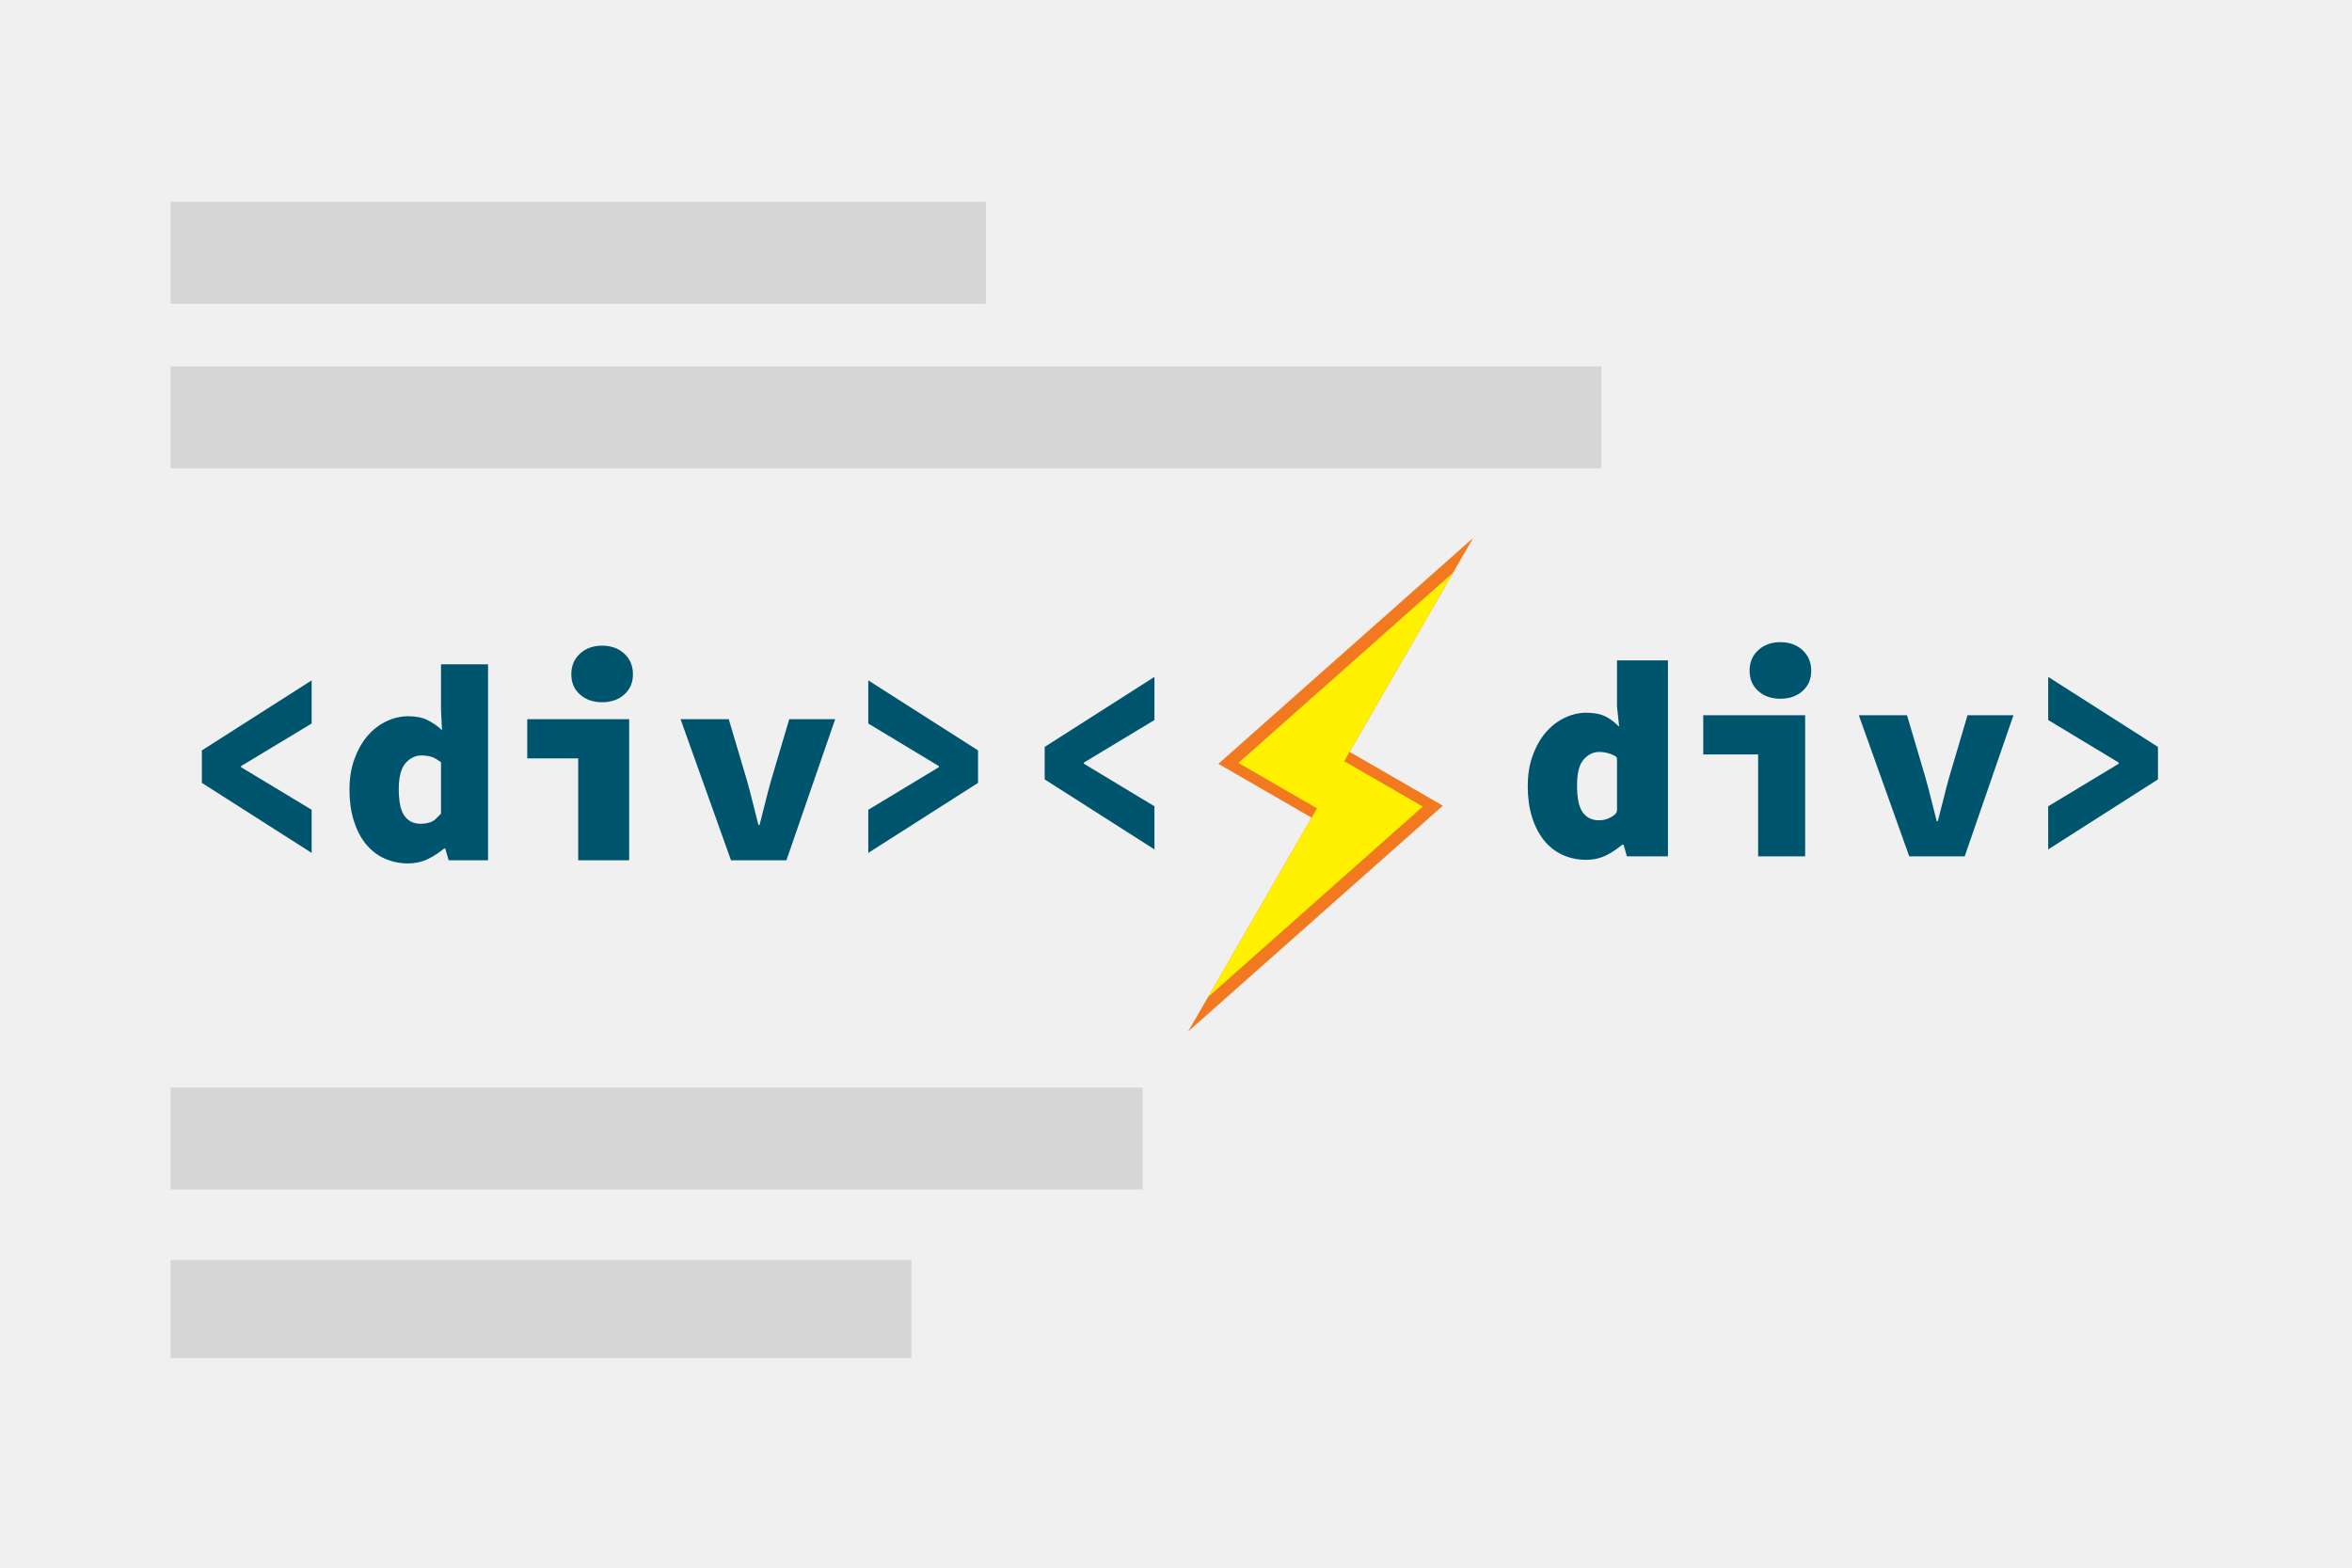
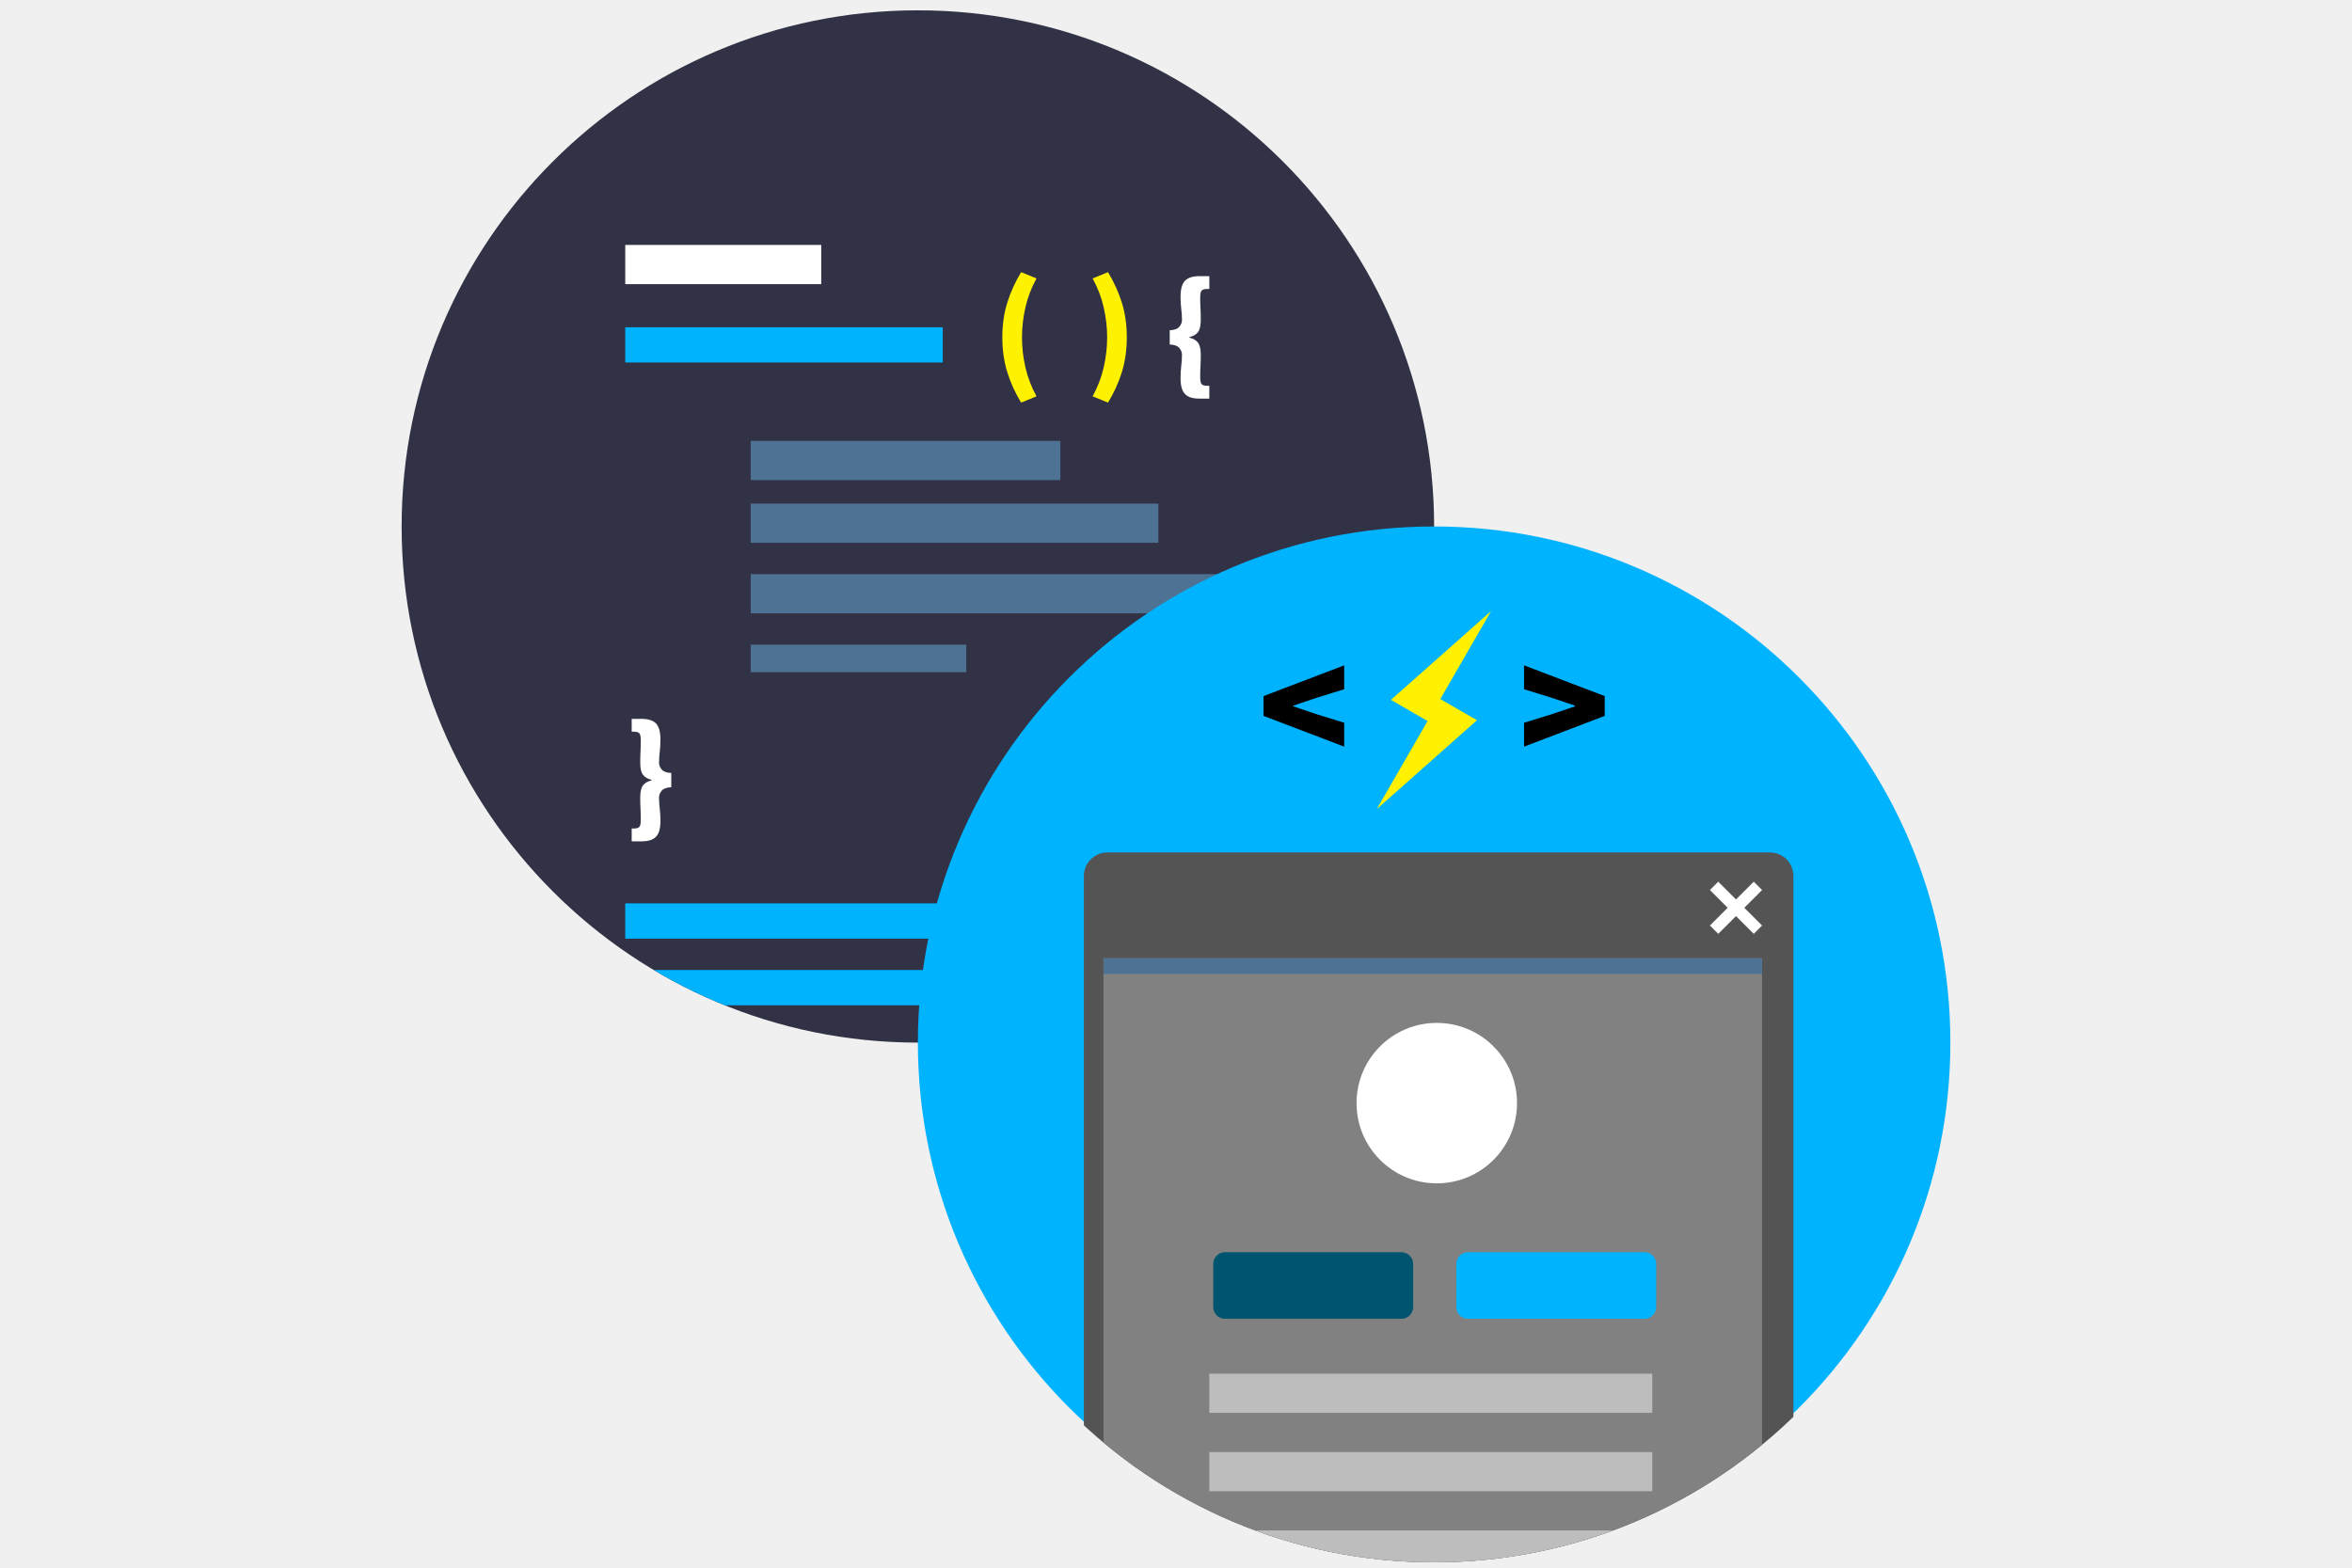
- <svg xmlns="http://www.w3.org/2000/svg" version="1.1" id="Layer_1" x="0px" y="0px" width="600px" height="400px" viewBox="0 0 600 400" enable-background="new 0 0 600 400" xml:space="preserve">
+ <svg xmlns="http://www.w3.org/2000/svg" xmlns:xlink="http://www.w3.org/1999/xlink" version="1.1" id="Layer_1" x="0px" y="0px" width="600px" height="400px" viewBox="0 0 600 400" enable-background="new 0 0 600 400" xml:space="preserve">
  <g>
+     <circle fill="#323246" cx="234.152" cy="134.329" r="131.696" />
    <g>
-       <path fill="#00556E" d="M51.5,191.466l28-17.864v11.004l-18,10.861v0.286l18,10.862v11.004    l-28-17.864V191.466z" />
-       <path fill="#00556E" d="M89.151,201.47c0-2.905,0.428-5.525,1.286-7.86    c0.857-2.333,1.976-4.298,3.358-5.895c1.381-1.596,2.977-2.823,4.788-3.68    c1.81-0.857,3.645-1.286,5.502-1.286c2.001,0,3.645,0.321,4.931,0.964    c1.286,0.644,2.646,1.513,3.743,2.609L112.5,181.176V169.5h12v50h-10.053l-0.857-3    h-0.286c-1.239,1-2.679,2.014-4.323,2.773c-1.643,0.764-3.275,1.031-4.895,1.031    c-2.287,0-4.348-0.485-6.181-1.343c-1.834-0.857-3.394-2.124-4.681-3.744    c-1.286-1.618-2.287-3.599-3.001-5.91    C89.508,206.998,89.151,204.377,89.151,201.47z M101.727,201.327    c0,3.24,0.488,5.527,1.465,6.86c0.976,1.334,2.346,2.001,4.109,2.001    c1,0,2.063-0.18,2.849-0.537c0.787-0.357,1.35-1.035,2.35-2.036v-13.148    c-1-0.667-1.635-1.119-2.421-1.358c-0.786-0.238-1.693-0.357-2.55-0.357    c-1.525,0-2.901,0.644-4.044,1.929C102.341,195.967,101.727,198.183,101.727,201.327    z" />
-       <path fill="#00556E" d="M134.5,183.5h26v36h-13v-26h-13V183.5z M153.604,179.175    c-2.286,0-4.169-0.654-5.645-1.965c-1.477-1.31-2.216-3.037-2.216-5.181    c0-2.144,0.739-3.895,2.216-5.252c1.476-1.358,3.358-2.037,5.645-2.037    c2.287,0,4.168,0.679,5.646,2.037c1.476,1.357,2.215,3.108,2.215,5.252    c0,2.144-0.739,3.871-2.215,5.181C157.773,178.521,155.892,179.175,153.604,179.175z" />
-       <path fill="#00556E" d="M173.612,183.5h12.291l4.645,15.631    c0.523,1.811,1.011,3.744,1.465,5.578c0.452,1.834,0.94,3.791,1.465,5.791    h0.286c0.524-2,1.012-3.932,1.465-5.766c0.452-1.834,0.94-3.751,1.465-5.562    L201.338,183.5h11.719l-12.434,36h-14.148L173.612,183.5z" />
-       <path fill="#00556E" d="M249.5,199.755l-28,17.864v-11.004l18-10.862v-0.286l-18-10.861v-11.004    l28,17.864V199.755z" />
+       <defs>
+         <circle id="SVGID_1_" cx="234.152" cy="134.329" r="131.696" />
+       </defs>
+       <clipPath id="SVGID_2_">
+         <use xlink:href="#SVGID_1_" overflow="visible" />
+       </clipPath>
+       <g clip-path="url(#SVGID_2_)">
+         <g>
+           <path fill="#FFF200" d="M256.95,94.929c-0.835-2.7-1.254-5.65-1.254-8.846c0-3.197,0.419-6.14,1.254-8.829      c0.836-2.688,2.015-5.292,3.542-7.811l3.923,1.598c-1.308,2.375-2.252,4.845-2.833,7.412c-0.582,2.568-0.872,5.11-0.872,7.63      c0,2.519,0.29,5.063,0.872,7.629c0.582,2.567,1.525,5.037,2.833,7.411l-3.923,1.599      C258.965,100.227,257.786,97.628,256.95,94.929z" />
+         </g>
+         <g>
+           <path fill="#FFF200" d="M281.563,93.712c0.582-2.567,0.873-5.111,0.873-7.629c0-2.52-0.291-5.062-0.873-7.63      c-0.581-2.567-1.526-5.037-2.833-7.412l3.924-1.598c1.526,2.52,2.706,5.124,3.541,7.811c0.836,2.689,1.254,5.631,1.254,8.829      c0,3.196-0.418,6.146-1.254,8.846c-0.834,2.7-2.015,5.298-3.541,7.793l-3.924-1.599      C280.038,98.749,280.982,96.279,281.563,93.712z" />
+         </g>
+         <g>
+           <path fill="#FFFFFF" d="M308.498,98.434v3.271h-2.543c-0.848,0-1.568-0.092-2.162-0.272c-0.594-0.182-1.09-0.479-1.488-0.891      c-0.4-0.411-0.691-0.957-0.873-1.634c-0.182-0.679-0.271-1.514-0.271-2.506c0-0.63,0.018-1.187,0.053-1.672      c0.037-0.484,0.08-0.944,0.127-1.38c0.049-0.437,0.092-0.878,0.129-1.326c0.035-0.449,0.055-0.951,0.055-1.508      c0-0.629-0.23-1.211-0.691-1.744c-0.46-0.532-1.272-0.823-2.435-0.872v-3.633c1.163-0.047,1.975-0.338,2.435-0.872      c0.461-0.533,0.691-1.113,0.691-1.745c0-0.557-0.02-1.059-0.055-1.507c-0.037-0.448-0.08-0.89-0.129-1.326      c-0.047-0.437-0.09-0.896-0.127-1.38c-0.035-0.484-0.053-1.041-0.053-1.671c0-1.986,0.381-3.367,1.145-4.142      c0.762-0.776,1.979-1.163,3.65-1.163h2.543v3.27h-0.58c-0.68,0-1.141,0.14-1.383,0.418c-0.242,0.279-0.363,0.89-0.363,1.834      c0,0.921,0.025,1.83,0.074,2.725c0.047,0.896,0.072,1.877,0.072,2.942c0,1.455-0.242,2.489-0.727,3.107      c-0.484,0.618-1.213,1.035-2.182,1.253v0.146c0.969,0.217,1.697,0.635,2.182,1.253c0.484,0.618,0.727,1.653,0.727,3.106      c0,1.066-0.025,2.047-0.072,2.943c-0.049,0.896-0.074,1.804-0.074,2.725c0,0.944,0.121,1.555,0.363,1.834      c0.242,0.278,0.703,0.417,1.383,0.417H308.498z" />
+         </g>
+         <g>
+           <path fill="#FFFFFF" d="M161.725,211.395c0.678,0,1.138-0.14,1.381-0.417c0.241-0.279,0.362-0.891,0.362-1.836      c0-0.92-0.023-1.828-0.072-2.725c-0.049-0.896-0.073-1.877-0.073-2.942c0-1.453,0.243-2.488,0.726-3.106      c0.485-0.617,1.212-1.035,2.181-1.253v-0.145c-0.968-0.218-1.696-0.636-2.181-1.254c-0.483-0.618-0.726-1.653-0.726-3.106      c0-1.066,0.024-2.046,0.073-2.942s0.072-1.804,0.072-2.725c0-0.943-0.121-1.556-0.362-1.833c-0.243-0.279-0.704-0.42-1.381-0.42      h-0.581v-3.269h2.542c1.672,0,2.889,0.389,3.651,1.163c0.764,0.777,1.146,2.157,1.146,4.142c0,0.63-0.019,1.187-0.055,1.672      c-0.037,0.484-0.078,0.945-0.127,1.38c-0.048,0.436-0.091,0.878-0.127,1.327c-0.037,0.447-0.054,0.95-0.054,1.507      c0,0.63,0.23,1.212,0.69,1.745c0.459,0.532,1.271,0.824,2.435,0.871v3.632c-1.163,0.05-1.975,0.341-2.435,0.873      c-0.46,0.532-0.69,1.114-0.69,1.743c0,0.557,0.018,1.061,0.054,1.509c0.036,0.446,0.079,0.89,0.127,1.324      c0.049,0.437,0.09,0.897,0.127,1.383c0.037,0.483,0.055,1.04,0.055,1.67c0,0.992-0.092,1.829-0.273,2.506      c-0.18,0.679-0.471,1.224-0.872,1.637c-0.399,0.411-0.901,0.708-1.506,0.89c-0.606,0.181-1.322,0.271-2.145,0.271h-2.542v-3.27      H161.725z" />
+         </g>
+         <rect x="191.5" y="164.5" fill="#4D7293" width="55" height="7" />
+         <rect x="191.5" y="146.5" fill="#4D7293" width="137" height="10" />
+         <rect x="191.5" y="128.5" fill="#4D7293" width="104" height="10" />
+         <rect x="191.5" y="112.5" fill="#4D7293" width="79" height="10" />
+         <rect x="159.5" y="83.5" fill="#00B3FF" width="81" height="9" />
+         <rect x="159.5" y="62.5" fill="#FFFFFF" width="50" height="10" />
+         <rect x="159.5" y="230.5" fill="#00B3FF" width="104" height="9" />
+         <rect x="159.5" y="247.5" fill="#00B3FF" width="81" height="9" />
+       </g>
    </g>
+     <circle fill="#00B3FF" cx="365.847" cy="266.024" r="131.696" />
    <g>
-       <path fill="#00556E" d="M266.5,190.576l28-17.864v11.004l-18,10.861v0.286l18,10.861v11.005    l-28-17.865V190.576z" />
-       <path fill="#00556E" d="M389.73,200.579c0-2.904,0.429-5.525,1.286-7.86    c0.857-2.333,1.976-4.298,3.357-5.895c1.382-1.596,2.978-2.823,4.789-3.68    c1.81-0.857,3.644-1.287,5.502-1.287c2.001,0,3.644,0.322,4.93,0.965    c1.287,0.644,2.356,1.513,3.454,2.608L412.5,180.286V168.5h13v50h-10.475l-0.856-3    h-0.286c-1.239,1-2.68,2.068-4.323,2.83s-3.276,1.058-4.895,1.058    c-2.287,0-4.349-0.472-6.182-1.329c-1.834-0.857-3.395-2.118-4.681-3.738    c-1.285-1.618-2.286-3.594-3.001-5.905    C390.088,206.104,389.73,203.486,389.73,200.579z M402.307,200.437    c0,3.24,0.487,5.527,1.465,6.86c0.976,1.334,2.346,2.001,4.108,2.001    c1,0,1.774-0.18,2.562-0.537c0.785-0.356,2.059-1.035,2.059-2.036v-13.147    c0-0.667-1.346-1.119-2.131-1.358c-0.785-0.238-1.549-0.357-2.406-0.357    c-1.524,0-2.828,0.644-3.972,1.93S402.307,197.292,402.307,200.437z" />
-       <path fill="#00556E" d="M434.5,182.5h26v36h-12v-26h-14V182.5z M454.184,178.285    c-2.286,0-4.169-0.654-5.646-1.965c-1.477-1.31-2.215-3.037-2.215-5.181    s0.738-3.895,2.215-5.252c1.477-1.357,3.359-2.036,5.646-2.036    s4.168,0.679,5.646,2.036c1.476,1.358,2.215,3.109,2.215,5.252    s-0.739,3.871-2.215,5.181C458.352,177.63,456.47,178.285,454.184,178.285z" />
-       <path fill="#00556E" d="M474.191,182.5h12.291l4.645,15.686    c0.523,1.811,1.012,3.716,1.465,5.55C493.044,205.569,493.531,207.5,494.057,209.5    h0.286c0.523-2,1.012-3.877,1.464-5.711c0.453-1.834,0.94-3.778,1.466-5.588    L501.917,182.5h11.719l-12.434,36h-14.148L474.191,182.5z" />
-       <path fill="#00556E" d="M550.5,198.865l-28,17.865v-11.005l18-10.861v-0.286l-18-10.861v-11.004    l28,17.864V198.865z" />
+       <defs>
+         <circle id="SVGID_3_" cx="365.847" cy="266.933" r="131.696" />
+       </defs>
+       <clipPath id="SVGID_4_">
+         <use xlink:href="#SVGID_3_" overflow="visible" />
+       </clipPath>
+       <g clip-path="url(#SVGID_4_)">
+         <path fill="#545454" d="M457.5,223.5c0-3.313-2.687-6-6-6h-169c-3.313,0-6,2.687-6,6v175c0,3.313,2.687,6,6,6h169     c3.313,0,6-2.687,6-6V223.5z" />
+       </g>
+       <rect x="281.5" y="244.5" clip-path="url(#SVGID_4_)" fill="#818181" width="168" height="159" />
+       <rect x="308.5" y="390.5" clip-path="url(#SVGID_4_)" fill="#BDBDBD" width="113" height="9" />
+       <rect x="308.5" y="370.5" clip-path="url(#SVGID_4_)" fill="#BDBDBD" width="113" height="10" />
+       <rect x="308.5" y="350.5" clip-path="url(#SVGID_4_)" fill="#BDBDBD" width="113" height="10" />
+       <g clip-path="url(#SVGID_4_)">
+         <line fill="none" stroke="#FFFFFF" stroke-width="3" stroke-miterlimit="10" x1="448.447" y1="226.03" x2="437.264" y2="237.213" />
+         <line fill="none" stroke="#FFFFFF" stroke-width="3" stroke-miterlimit="10" x1="448.447" y1="237.213" x2="437.264" y2="226.03" />
+       </g>
+       <circle clip-path="url(#SVGID_4_)" fill="#FFFFFF" cx="366.527" cy="281.465" r="20.469" />
+       <g clip-path="url(#SVGID_4_)">
+         <path fill="#00556E" d="M360.5,333.5c0,1.657-1.343,3-3,3h-45c-1.657,0-3-1.343-3-3v-11c0-1.657,1.343-3,3-3h45     c1.657,0,3,1.343,3,3V333.5z" />
+       </g>
+       <g clip-path="url(#SVGID_4_)">
+         <path fill="#00B3FF" d="M422.5,333.5c0,1.657-1.343,3-3,3h-45c-1.657,0-3-1.343-3-3v-11c0-1.657,1.343-3,3-3h45     c1.657,0,3,1.343,3,3V333.5z" />
+       </g>
+       <rect x="281.5" y="244.5" clip-path="url(#SVGID_4_)" fill="#4D7293" width="168" height="4" />
+       <g clip-path="url(#SVGID_4_)">
+         <path d="M322.332,177.606l20.578-7.845v6.103l-7.063,2.18l-5.93,2.005v0.175l5.93,2.005l7.063,2.18v6.104l-20.578-7.849V177.606z     " />
+         <path d="M409.365,182.665l-20.578,7.849v-6.104l7.063-2.18l5.928-2.005v-0.175l-5.928-2.005l-7.063-2.18v-6.103l20.578,7.845     V182.665z" />
+       </g>
+       <g clip-path="url(#SVGID_4_)">
+         <polygon fill="#FFF100" points="376.779,183.767 367.424,178.365 380.387,155.912 354.828,178.576 364.184,183.977      351.207,206.453    " />
+       </g>
    </g>
-     <g>
-       <polygon fill="#F37920" points="368.071,205.572 344.289,191.839 375.789,137.272     310.811,194.895 334.594,208.629 303.092,263.195   " />
-       <polygon fill="#FFF100" points="362.96,205.795 342.912,194.22 370.691,146.106     315.922,194.672 335.97,206.249 308.162,254.411   " />
-     </g>
-     <rect x="43.5" y="51.5" fill="#D6D6D6" width="208" height="26" />
-     <rect x="43.5" y="93.5" fill="#D6D6D6" width="365" height="26" />
-     <rect x="43.5" y="277.5" fill="#D6D6D6" width="248" height="26" />
-     <rect x="43.5" y="321.5" fill="#D6D6D6" width="189" height="25" />
  </g>
</svg>
